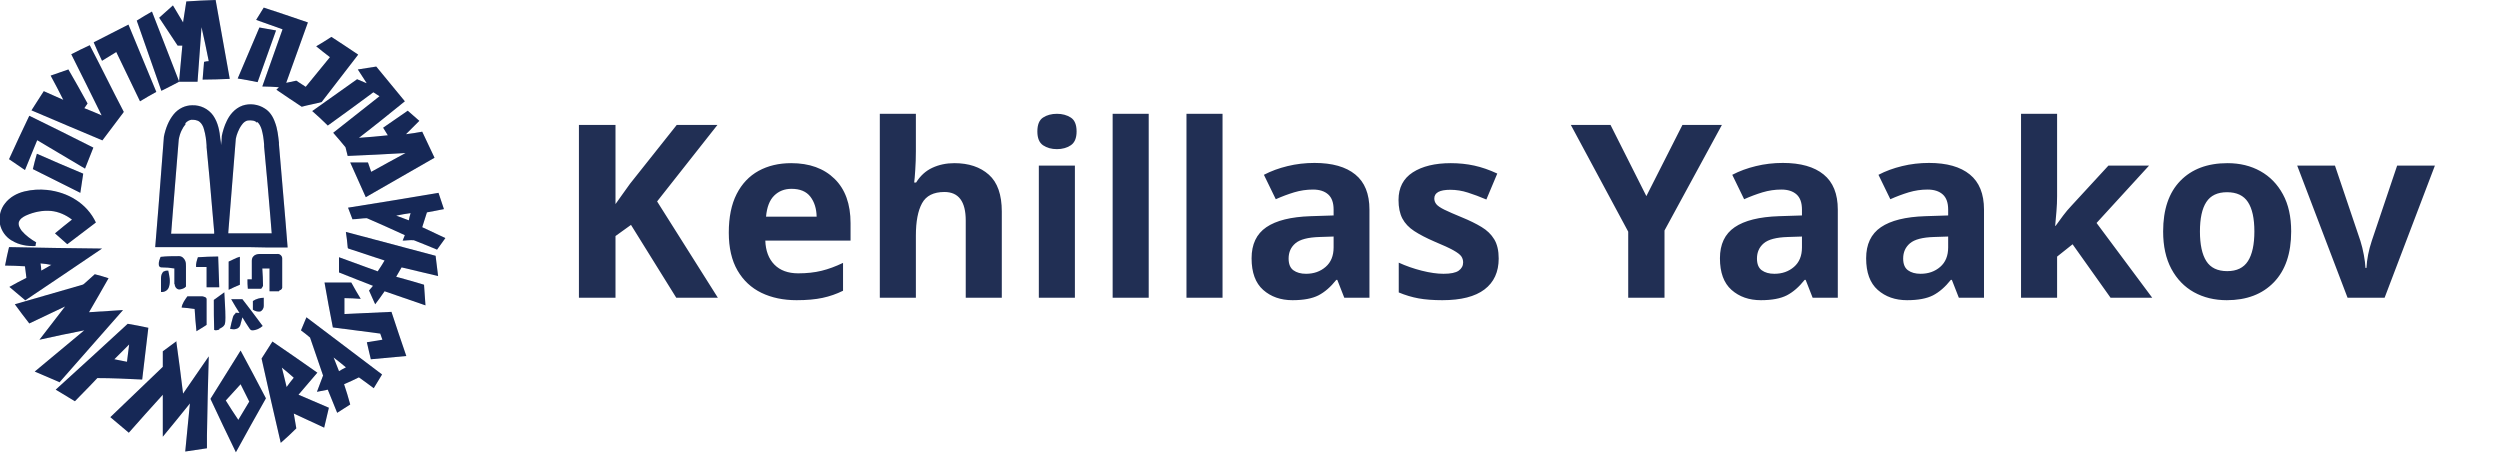
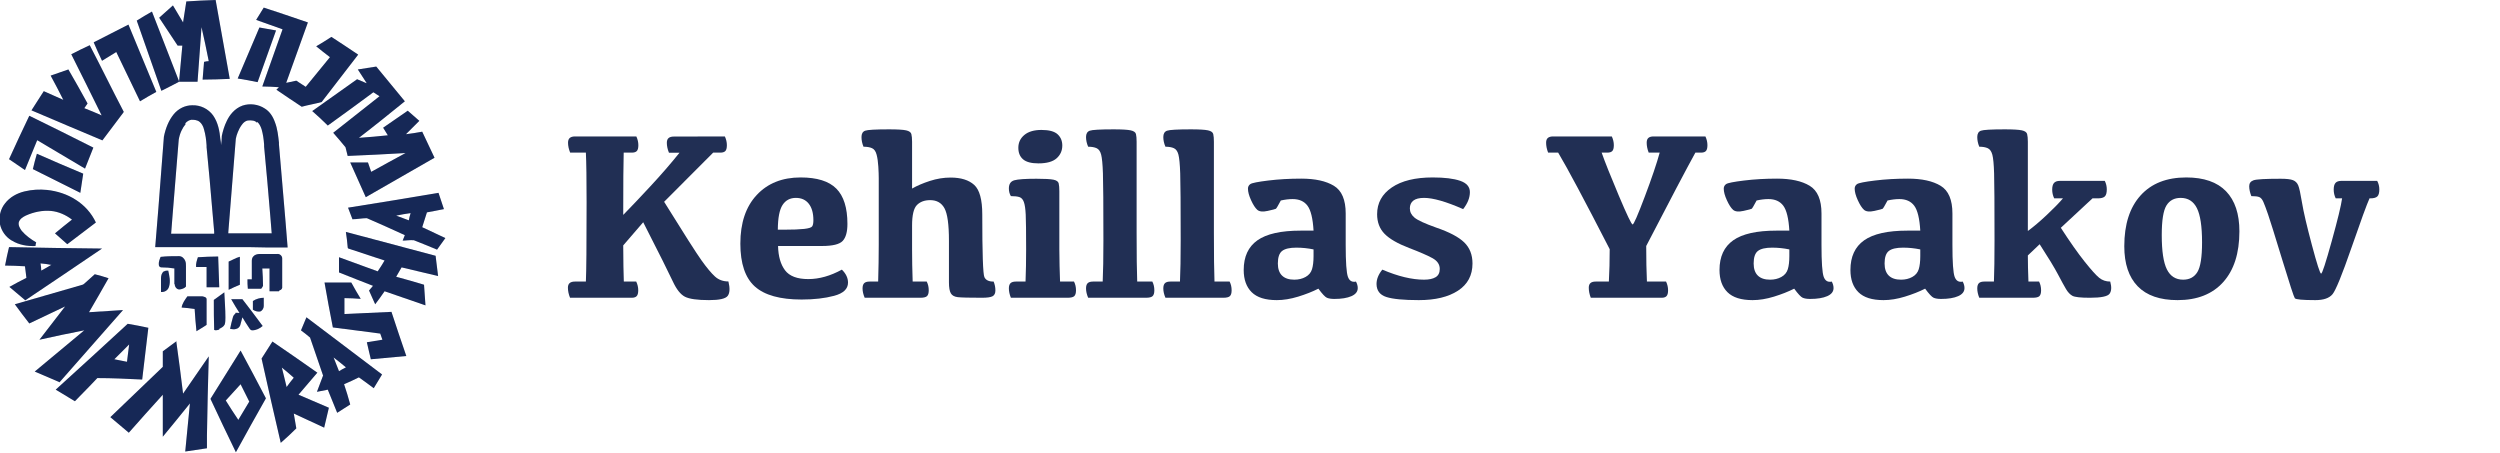
<svg xmlns="http://www.w3.org/2000/svg" id="Layer_1" version="1.1" viewBox="0 0 691 125">
  <defs>
    <style>
      .st0 {
        fill-opacity: .2;
      }

-       .st1, .st2 {
-         isolation: isolate;
-       }
- 
      .st3 {
        fill: #1c326b;
-       }
- 
-       .st2 {
-         fill: #212f54;
-         font-family: Kefa-Bold, Kefa;
-         font-size: 66.9px;
-         font-weight: 700;
      }
    </style>
  </defs>
  <path class="st3" d="M49.4,22.6h5.2c.4-5,.7-10,1.1-15.1.7,3.1,1.4,6.3,2,9.4-.4,0-.9.1-1.3.2-.1,1.6-.3,3.3-.4,4.9,2.5,0,5-.1,7.5-.2-1.3-7.3-2.6-14.5-3.9-21.8-2.7.1-5.4.2-8.1.4-.3,1.9-.6,3.8-.9,5.8-.9-1.6-1.9-3.1-2.8-4.7-1.3,1.1-2.5,2.3-3.8,3.4,1.7,2.6,3.4,5.1,5.1,7.7h1.3c-.3,3.3-.6,6.6-.9,9.9-2.5-6.4-5-12.9-7.5-19.3-1.4.8-2.8,1.6-4.2,2.5,2.3,6.5,4.5,12.9,6.8,19.4,1.6-.8,3.2-1.6,4.7-2.4h0l.1-.1Z" />
  <path class="st0" d="M49.4,22.6h5.2c.4-5,.7-10,1.1-15.1.7,3.1,1.4,6.3,2,9.4-.4,0-.9.1-1.3.2-.1,1.6-.3,3.3-.4,4.9,2.5,0,5-.1,7.5-.2-1.3-7.3-2.6-14.5-3.9-21.8-2.7.1-5.4.2-8.1.4-.3,1.9-.6,3.8-.9,5.8-.9-1.6-1.9-3.1-2.8-4.7-1.3,1.1-2.5,2.3-3.8,3.4,1.7,2.6,3.4,5.1,5.1,7.7h1.3c-.3,3.3-.6,6.6-.9,9.9-2.5-6.4-5-12.9-7.5-19.3-1.4.8-2.8,1.6-4.2,2.5,2.3,6.5,4.5,12.9,6.8,19.4,1.6-.8,3.2-1.6,4.7-2.4h0l.1-.1Z" />
  <path class="st3" d="M72.4,23.9c1.6,0,3.1.1,4.7.2-.2.2-.5.5-.7.7,2.3,1.6,4.6,3.1,7,4.7,1.8-.5,3.7-.8,5.5-1.3,3.4-4.4,6.8-8.8,10.1-13.1-2.4-1.6-4.9-3.3-7.4-4.9-1.4.9-2.8,1.8-4.2,2.6,1.2,1,2.5,2,3.8,3-2.2,2.7-4.5,5.5-6.7,8.2-.9-.6-1.7-1.1-2.6-1.7-.9.2-1.9.4-2.8.6,2-5.6,4-11.1,6-16.7-4.1-1.4-8.2-2.8-12.2-4.1-.7,1.1-1.4,2.3-2.1,3.4,2.4.9,4.9,1.7,7.3,2.6-1.9,5.3-3.7,10.5-5.6,15.8h-.1Z" />
  <path class="st0" d="M72.4,23.9c1.6,0,3.1.1,4.7.2-.2.2-.5.5-.7.7,2.3,1.6,4.6,3.1,7,4.7,1.8-.5,3.7-.8,5.5-1.3,3.4-4.4,6.8-8.8,10.1-13.1-2.4-1.6-4.9-3.3-7.4-4.9-1.4.9-2.8,1.8-4.2,2.6,1.2,1,2.5,2,3.8,3-2.2,2.7-4.5,5.5-6.7,8.2-.9-.6-1.7-1.1-2.6-1.7-.9.2-1.9.4-2.8.6,2-5.6,4-11.1,6-16.7-4.1-1.4-8.2-2.8-12.2-4.1-.7,1.1-1.4,2.3-2.1,3.4,2.4.9,4.9,1.7,7.3,2.6-1.9,5.3-3.7,10.5-5.6,15.8h-.1Z" />
  <path class="st3" d="M32.1,14.3c2.2,4.6,4.4,9.1,6.6,13.7,1.5-.9,3-1.8,4.5-2.6-2.6-6.2-5.1-12.4-7.7-18.6-3.2,1.6-6.4,3.3-9.6,4.9.7,1.7,1.5,3.4,2.3,5.1,1.3-.8,2.6-1.6,3.9-2.4h0v-.1Z" />
  <path class="st0" d="M32.1,14.3c2.2,4.6,4.4,9.1,6.6,13.7,1.5-.9,3-1.8,4.5-2.6-2.6-6.2-5.1-12.4-7.7-18.6-3.2,1.6-6.4,3.3-9.6,4.9.7,1.7,1.5,3.4,2.3,5.1,1.3-.8,2.6-1.6,3.9-2.4h0v-.1Z" />
  <path class="st3" d="M76.2,8.4c-1.5-.3-3-.5-4.5-.8-2,4.7-4,9.4-6,14.1,1.8.3,3.7.6,5.5,1,1.7-4.8,3.4-9.5,5.1-14.3h-.1Z" />
  <path class="st0" d="M76.2,8.4c-1.5-.3-3-.5-4.5-.8-2,4.7-4,9.4-6,14.1,1.8.3,3.7.6,5.5,1,1.7-4.8,3.4-9.5,5.1-14.3h-.1Z" />
  <path class="st3" d="M34.2,30.9c-3.2-6.1-6.2-12.3-9.4-18.4-1.7.8-3.4,1.6-5.1,2.5,2.8,5.6,5.6,11.2,8.4,16.9-1.6-.7-3.2-1.4-4.8-2,.3-.4.6-.9.9-1.3-1.7-3.1-3.5-6.3-5.3-9.4-1.6.6-3.3,1.1-4.9,1.7,1.2,2.2,2.4,4.5,3.5,6.7-1.8-.8-3.6-1.6-5.4-2.4-1.1,1.8-2.3,3.5-3.4,5.3,6.5,2.8,13,5.5,19.6,8.3,1.9-2.6,3.9-5.1,5.8-7.7h0l.1-.2Z" />
  <path class="st0" d="M34.2,30.9c-3.2-6.1-6.2-12.3-9.4-18.4-1.7.8-3.4,1.6-5.1,2.5,2.8,5.6,5.6,11.2,8.4,16.9-1.6-.7-3.2-1.4-4.8-2,.3-.4.6-.9.9-1.3-1.7-3.1-3.5-6.3-5.3-9.4-1.6.6-3.3,1.1-4.9,1.7,1.2,2.2,2.4,4.5,3.5,6.7-1.8-.8-3.6-1.6-5.4-2.4-1.1,1.8-2.3,3.5-3.4,5.3,6.5,2.8,13,5.5,19.6,8.3,1.9-2.6,3.9-5.1,5.8-7.7h0l.1-.2Z" />
  <path class="st3" d="M101.3,23c-.9-.4-1.7-.7-2.6-1.1-4.1,2.9-8.3,5.9-12.4,8.8,1.5,1.3,2.9,2.6,4.3,4,4.2-3,8.4-6.1,12.6-9.2.6.4,1.1.7,1.7,1.1-4.3,3.4-8.5,6.7-12.8,10.1,1.1,1.3,2.3,2.6,3.4,4,.2.8.4,1.6.6,2.4,5.3-.2,10.6-.5,16-.8-3.2,1.7-6.4,3.5-9.5,5.2-.3-.9-.6-1.7-.9-2.6h-4.9c1.4,3.2,2.9,6.4,4.3,9.6,6.3-3.6,12.7-7.3,19-10.9-1.1-2.4-2.3-4.8-3.4-7.2-1.5.3-3,.5-4.5.7,1.2-1.2,2.5-2.5,3.7-3.7-1.1-.9-2.1-1.9-3.2-2.8-2.3,1.6-4.5,3.1-6.8,4.7.4.7.9,1.4,1.3,2.1-2.7.3-5.3.5-8,.7,4.3-3.3,8.5-6.7,12.7-10.1-2.6-3.2-5.3-6.4-7.9-9.6-1.7.3-3.4.5-5.1.8.8,1.2,1.6,2.5,2.4,3.7v.1Z" />
  <path class="st0" d="M101.3,23c-.9-.4-1.7-.7-2.6-1.1-4.1,2.9-8.3,5.9-12.4,8.8,1.5,1.3,2.9,2.6,4.3,4,4.2-3,8.4-6.1,12.6-9.2.6.4,1.1.7,1.7,1.1-4.3,3.4-8.5,6.7-12.8,10.1,1.1,1.3,2.3,2.6,3.4,4,.2.8.4,1.6.6,2.4,5.3-.2,10.6-.5,16-.8-3.2,1.7-6.4,3.5-9.5,5.2-.3-.9-.6-1.7-.9-2.6h-4.9c1.4,3.2,2.9,6.4,4.3,9.6,6.3-3.6,12.7-7.3,19-10.9-1.1-2.4-2.3-4.8-3.4-7.2-1.5.3-3,.5-4.5.7,1.2-1.2,2.5-2.5,3.7-3.7-1.1-.9-2.1-1.9-3.2-2.8-2.3,1.6-4.5,3.1-6.8,4.7.4.7.9,1.4,1.3,2.1-2.7.3-5.3.5-8,.7,4.3-3.3,8.5-6.7,12.7-10.1-2.6-3.2-5.3-6.4-7.9-9.6-1.7.3-3.4.5-5.1.8.8,1.2,1.6,2.5,2.4,3.7v.1Z" />
  <path class="st3" d="M61.3,37.8h0c0,.8-.1,1.6-.2,2.3,0-.6-.1-1.1-.2-1.7-.2-2.1-.6-4.5-2-6.5-1.3-1.8-3.5-2.9-5.8-2.8-1.9,0-3.8.9-5.1,2.5-1.3,1.6-2.2,3.7-2.7,6.2h0c-.5,6.6-1,13.1-1.5,19.5l-.9,11h21.6c3.1,0,6.3,0,9.3.1h5.7l-.6-7.4c-.6-6.9-1.2-14-1.8-21.1v-.5c-.2-1.8-.4-3.8-1.1-5.6-.6-1.7-1.5-3-2.8-3.8-1.8-1.2-4.2-1.5-6.2-.8-2.2.8-3.6,2.7-4.3,4.2-.7,1.4-1.1,2.8-1.4,4.2h0v.2ZM51.2,34.1c.5-.6,1.1-.9,1.7-1,.6,0,1.6,0,2.3.6.5.4,1,1.2,1.2,2.1.4,1.4.6,2.8.7,4.4v.5c.6,5.8,1.1,11.8,1.6,17.6l.5,5.7v.6h-11.9l.4-5.1c.6-7,1.1-13.9,1.7-20.9.3-1.8,1-3.2,1.9-4.3h0l-.1-.2ZM71.1,33.7c.5.4.9,1.1,1.2,2,.4,1.4.6,2.8.7,4.3v.5c.6,6.4,1.2,12.9,1.7,19.1l.4,4.9h-12v-.3l2-24.9c0-1.2.4-2.4,1.1-3.8.5-.9,1.2-2,2.3-2.2,1-.1,2,0,2.5.6h0l.1-.2Z" />
  <path class="st0" d="M61.3,37.8h0c0,.8-.1,1.6-.2,2.3,0-.6-.1-1.1-.2-1.7-.2-2.1-.6-4.5-2-6.5-1.3-1.8-3.5-2.9-5.8-2.8-1.9,0-3.8.9-5.1,2.5-1.3,1.6-2.2,3.7-2.7,6.2h0c-.5,6.6-1,13.1-1.5,19.5l-.9,11h21.6c3.1,0,6.3,0,9.3.1h5.7l-.6-7.4c-.6-6.9-1.2-14-1.8-21.1v-.5c-.2-1.8-.4-3.8-1.1-5.6-.6-1.7-1.5-3-2.8-3.8-1.8-1.2-4.2-1.5-6.2-.8-2.2.8-3.6,2.7-4.3,4.2-.7,1.4-1.1,2.8-1.4,4.2h0v.2ZM51.2,34.1c.5-.6,1.1-.9,1.7-1,.6,0,1.6,0,2.3.6.5.4,1,1.2,1.2,2.1.4,1.4.6,2.8.7,4.4v.5c.6,5.8,1.1,11.8,1.6,17.6l.5,5.7v.6h-11.9l.4-5.1c.6-7,1.1-13.9,1.7-20.9.3-1.8,1-3.2,1.9-4.3h0l-.1-.2ZM71.1,33.7c.5.4.9,1.1,1.2,2,.4,1.4.6,2.8.7,4.3v.5c.6,6.4,1.2,12.9,1.7,19.1l.4,4.9h-12v-.3l2-24.9c0-1.2.4-2.4,1.1-3.8.5-.9,1.2-2,2.3-2.2,1-.1,2,0,2.5.6h0l.1-.2Z" />
  <path class="st3" d="M10.2,38.7c4.4,2.6,8.9,5.3,13.3,7.9.8-1.9,1.5-3.9,2.3-5.8-5.9-3-11.8-5.9-17.7-8.8-1.9,4-3.8,8-5.6,12,1.5,1,2.9,2,4.4,3,1.1-2.8,2.3-5.5,3.4-8.3h-.1Z" />
  <path class="st0" d="M10.2,38.7c4.4,2.6,8.9,5.3,13.3,7.9.8-1.9,1.5-3.9,2.3-5.8-5.9-3-11.8-5.9-17.7-8.8-1.9,4-3.8,8-5.6,12,1.5,1,2.9,2,4.4,3,1.1-2.8,2.3-5.5,3.4-8.3h-.1Z" />
  <path class="st3" d="M9,46.7c4.4,2.2,8.8,4.4,13.2,6.6.3-1.8.5-3.5.8-5.3-4.3-1.8-8.5-3.6-12.8-5.5-.4,1.4-.8,2.8-1.1,4.2h-.1Z" />
  <path class="st0" d="M9,46.7c4.4,2.2,8.8,4.4,13.2,6.6.3-1.8.5-3.5.8-5.3-4.3-1.8-8.5-3.6-12.8-5.5-.4,1.4-.8,2.8-1.1,4.2h-.1Z" />
  <path class="st3" d="M3.3,66.5c1.9,1.2,4.3,1.6,6.5,1.5,0-.3.1-.6.2-1-1.5-.9-2.9-1.9-4-3.2-.5-.7-1-1.5-.8-2.4.3-.9,1.1-1.4,1.9-1.8,2.2-1,4.6-1.5,7-1.3,2.1.2,4.1,1.1,5.8,2.4-1.6,1.2-3.1,2.5-4.7,3.8,1.1,1,2.3,2,3.4,3,2.6-2,5.3-4,7.9-6-1.2-2.6-3.2-4.8-5.6-6.3-2.3-1.5-5.1-2.4-7.9-2.7-2.1-.2-4.1-.1-6.2.4-2.1.5-4.1,1.6-5.4,3.3C.1,57.8-.4,60,0,62c.4,1.8,1.5,3.4,3.1,4.4h0l.2.1Z" />
  <path class="st0" d="M3.3,66.5c1.9,1.2,4.3,1.6,6.5,1.5,0-.3.1-.6.2-1-1.5-.9-2.9-1.9-4-3.2-.5-.7-1-1.5-.8-2.4.3-.9,1.1-1.4,1.9-1.8,2.2-1,4.6-1.5,7-1.3,2.1.2,4.1,1.1,5.8,2.4-1.6,1.2-3.1,2.5-4.7,3.8,1.1,1,2.3,2,3.4,3,2.6-2,5.3-4,7.9-6-1.2-2.6-3.2-4.8-5.6-6.3-2.3-1.5-5.1-2.4-7.9-2.7-2.1-.2-4.1-.1-6.2.4-2.1.5-4.1,1.6-5.4,3.3C.1,57.8-.4,60,0,62c.4,1.8,1.5,3.4,3.1,4.4h0l.2.1Z" />
  <path class="st3" d="M97.4,60.6c1.3,0,2.7-.3,4-.3,3.5,1.5,7,3.1,10.5,4.7-.2.5-.4,1-.6,1.5,1,0,2-.2,3.1-.1,2.1.8,4.2,1.7,6.4,2.6.8-1.1,1.5-2.1,2.3-3.2-2.1-1-4.3-2-6.4-3,.4-1.4.9-2.7,1.3-4.1,1.6-.3,3.1-.6,4.7-.9l-1.5-4.5c-8.3,1.4-16.7,2.8-25,4.1.4,1.1.9,2.3,1.3,3.4h0l-.1-.2ZM113.5,58.9c-.2.7-.4,1.3-.5,2-1.2-.4-2.3-.9-3.5-1.3,1.3-.3,2.7-.5,4-.7Z" />
  <path class="st0" d="M97.4,60.6c1.3,0,2.7-.3,4-.3,3.5,1.5,7,3.1,10.5,4.7-.2.5-.4,1-.6,1.5,1,0,2-.2,3.1-.1,2.1.8,4.2,1.7,6.4,2.6.8-1.1,1.5-2.1,2.3-3.2-2.1-1-4.3-2-6.4-3,.4-1.4.9-2.7,1.3-4.1,1.6-.3,3.1-.6,4.7-.9l-1.5-4.5c-8.3,1.4-16.7,2.8-25,4.1.4,1.1.9,2.3,1.3,3.4h0l-.1-.2ZM113.5,58.9c-.2.7-.4,1.3-.5,2-1.2-.4-2.3-.9-3.5-1.3,1.3-.3,2.7-.5,4-.7Z" />
  <path class="st3" d="M121.1,76.4c-.2-1.9-.5-3.8-.7-5.7-8.3-2.2-16.5-4.4-24.8-6.6.2,1.4.4,2.8.5,4.2,0,.1,0,.3.2.4,3.3,1.1,6.7,2.2,10,3.3-.6,1-1.2,2-1.9,3-3.6-1.3-7.1-2.6-10.7-3.9v4.2c3.1,1.2,6.2,2.5,9.4,3.7-.4.4-.7.9-1.1,1.3.6,1.3,1.1,2.5,1.7,3.8.9-1.2,1.8-2.4,2.6-3.6,3.8,1.3,7.5,2.6,11.3,3.9-.1-1.9-.3-3.8-.4-5.7-2.6-.8-5.1-1.5-7.7-2.2.5-.9,1-1.7,1.5-2.6,3.4.8,6.8,1.6,10.1,2.4h0v.1Z" />
  <path class="st0" d="M121.1,76.4c-.2-1.9-.5-3.8-.7-5.7-8.3-2.2-16.5-4.4-24.8-6.6.2,1.4.4,2.8.5,4.2,0,.1,0,.3.2.4,3.3,1.1,6.7,2.2,10,3.3-.6,1-1.2,2-1.9,3-3.6-1.3-7.1-2.6-10.7-3.9v4.2c3.1,1.2,6.2,2.5,9.4,3.7-.4.4-.7.9-1.1,1.3.6,1.3,1.1,2.5,1.7,3.8.9-1.2,1.8-2.4,2.6-3.6,3.8,1.3,7.5,2.6,11.3,3.9-.1-1.9-.3-3.8-.4-5.7-2.6-.8-5.1-1.5-7.7-2.2.5-.9,1-1.7,1.5-2.6,3.4.8,6.8,1.6,10.1,2.4h0v.1Z" />
  <path class="st3" d="M7,83c7.1-4.8,14.2-9.5,21.2-14.3-8.6-.1-17.2-.2-25.7-.4-.4,1.7-.8,3.4-1.1,5.1,1.8,0,3.6.1,5.5.2.1,1,.3,2.1.4,3.2-1.6.8-3.1,1.6-4.7,2.5,1.5,1.3,3,2.5,4.5,3.8h0l-.1-.1ZM14.2,73.2c-.9.5-1.8,1.1-2.8,1.6,0-.7-.1-1.3-.2-2,1,.1,2,.2,2.9.4h.1Z" />
  <path class="st0" d="M7,83c7.1-4.8,14.2-9.5,21.2-14.3-8.6-.1-17.2-.2-25.7-.4-.4,1.7-.8,3.4-1.1,5.1,1.8,0,3.6.1,5.5.2.1,1,.3,2.1.4,3.2-1.6.8-3.1,1.6-4.7,2.5,1.5,1.3,3,2.5,4.5,3.8h0l-.1-.1ZM14.2,73.2c-.9.5-1.8,1.1-2.8,1.6,0-.7-.1-1.3-.2-2,1,.1,2,.2,2.9.4h.1Z" />
  <path class="st3" d="M77.3,80.2c.5,0,.8-.6.7-1v-7.8c0-.7-.7-1.3-1.4-1.2h-4.8c-.7,0-1.4.2-1.8.7-.3.3-.4.8-.4,1.2v5.1h-1.2c0,.8,0,1.7.1,2.6h3.7c.2-.3.4-.5.5-.8,0-1.6-.1-3.2-.2-4.8h2v6.3h2.6l.2-.3Z" />
  <path class="st0" d="M77.3,80.2c.5,0,.8-.6.7-1v-7.8c0-.7-.7-1.3-1.4-1.2h-4.8c-.7,0-1.4.2-1.8.7-.3.3-.4.8-.4,1.2v5.1h-1.2c0,.8,0,1.7.1,2.6h3.7c.2-.3.4-.5.5-.8,0-1.6-.1-3.2-.2-4.8h2v6.3h2.6l.2-.3Z" />
  <path class="st3" d="M48.3,78.6c0,.7.6,1.5,1.4,1.4.6-.1,1.3-.3,1.7-.8v-5.6c0-.5,0-1-.2-1.5-.3-.7-.9-1.3-1.7-1.3-1.7,0-3.4,0-5.1.2-.3.7-.6,1.5-.5,2.2,0,.4.3.7.7.7,1.2,0,2.4.1,3.6.3v4.3h0l.1.1Z" />
  <path class="st0" d="M48.3,78.6c0,.7.6,1.5,1.4,1.4.6-.1,1.3-.3,1.7-.8v-5.6c0-.5,0-1-.2-1.5-.3-.7-.9-1.3-1.7-1.3-1.7,0-3.4,0-5.1.2-.3.7-.6,1.5-.5,2.2,0,.4.3.7.7.7,1.2,0,2.4.1,3.6.3v4.3h0l.1.1Z" />
  <path class="st3" d="M60.3,70.9c-1.9,0-3.7.1-5.6.2-.3.9-.6,1.8-.5,2.7h2.9v5.6h3.5c-.1-2.9-.2-5.7-.3-8.6h0v.1Z" />
  <path class="st0" d="M60.3,70.9c-1.9,0-3.7.1-5.6.2-.3.9-.6,1.8-.5,2.7h2.9v5.6h3.5c-.1-2.9-.2-5.7-.3-8.6h0v.1Z" />
  <path class="st3" d="M66.2,71c-1.1.3-2,.9-3,1.3v7.8c1-.5,2.1-1,3.1-1.4v-7.7h-.1Z" />
  <path class="st0" d="M66.2,71c-1.1.3-2,.9-3,1.3v7.8c1-.5,2.1-1,3.1-1.4v-7.7h-.1Z" />
  <path class="st3" d="M45.3,75c-.6.4-.8,1.2-.8,1.9v3.8c.9.1,1.9-.4,2.2-1.4.5-1.5.1-3.1-.2-4.5-.4,0-.8,0-1.1.2h-.1Z" />
  <path class="st0" d="M45.3,75c-.6.4-.8,1.2-.8,1.9v3.8c.9.1,1.9-.4,2.2-1.4.5-1.5.1-3.1-.2-4.5-.4,0-.8,0-1.1.2h-.1Z" />
  <path class="st3" d="M16.5,105.6c5.8-6.6,11.7-13.3,17.5-19.9-3.1.2-6.2.4-9.4.6,1.8-3.1,3.6-6.2,5.4-9.4-1.3-.4-2.5-.8-3.8-1.1-1,.9-1.9,1.7-2.9,2.6-.2.1-.3.3-.5.3-6.2,1.8-12.5,3.6-18.7,5.4,1.3,1.8,2.6,3.5,4,5.3,3.3-1.6,6.6-3.1,9.9-4.7-2.4,3.1-4.7,6.1-7.1,9.2,4.1-.9,8.2-1.8,12.4-2.6-4.6,3.8-9.1,7.6-13.7,11.4,2.3,1,4.7,2,7,3h0l-.1-.1Z" />
  <path class="st0" d="M16.5,105.6c5.8-6.6,11.7-13.3,17.5-19.9-3.1.2-6.2.4-9.4.6,1.8-3.1,3.6-6.2,5.4-9.4-1.3-.4-2.5-.8-3.8-1.1-1,.9-1.9,1.7-2.9,2.6-.2.1-.3.3-.5.3-6.2,1.8-12.5,3.6-18.7,5.4,1.3,1.8,2.6,3.5,4,5.3,3.3-1.6,6.6-3.1,9.9-4.7-2.4,3.1-4.7,6.1-7.1,9.2,4.1-.9,8.2-1.8,12.4-2.6-4.6,3.8-9.1,7.6-13.7,11.4,2.3,1,4.7,2,7,3h0l-.1-.1Z" />
  <path class="st3" d="M95.2,86.7v-4.3c1.5,0,3,.1,4.5.2-.9-1.5-1.8-3-2.6-4.5h-7.4c.7,4.1,1.5,8.3,2.3,12.4,4.4.6,8.8,1.1,13.1,1.7.2.6.4,1.1.6,1.7-1.4.2-2.9.5-4.3.7.4,1.6.7,3.2,1.1,4.7,3.3-.3,6.5-.6,9.8-.9-1.4-4.1-2.8-8.2-4.1-12.2-4.3.2-8.7.4-13,.6h0v-.1Z" />
  <path class="st0" d="M95.2,86.7v-4.3c1.5,0,3,.1,4.5.2-.9-1.5-1.8-3-2.6-4.5h-7.4c.7,4.1,1.5,8.3,2.3,12.4,4.4.6,8.8,1.1,13.1,1.7.2.6.4,1.1.6,1.7-1.4.2-2.9.5-4.3.7.4,1.6.7,3.2,1.1,4.7,3.3-.3,6.5-.6,9.8-.9-1.4-4.1-2.8-8.2-4.1-12.2-4.3.2-8.7.4-13,.6h0v-.1Z" />
  <path class="st3" d="M60.6,90.9c.6-.3,1.2-.6,1.5-1.2.2-.6.2-1.3.2-2,0-2.3-.2-4.6-.3-6.9-1,.7-1.9,1.4-2.9,2.1,0,2.8,0,5.5.1,8.3.5.2,1,0,1.4-.1h0v-.2Z" />
  <path class="st0" d="M60.6,90.9c.6-.3,1.2-.6,1.5-1.2.2-.6.2-1.3.2-2,0-2.3-.2-4.6-.3-6.9-1,.7-1.9,1.4-2.9,2.1,0,2.8,0,5.5.1,8.3.5.2,1,0,1.4-.1h0v-.2Z" />
  <path class="st3" d="M54.2,91.6c1-.6,2-1.2,2.9-1.8v-7.1c0-.6-.8-.7-1.2-.8h-4.1c-.7,1-1.4,1.9-1.6,3.1,1.2.1,2.4.2,3.6.4.1,2,.3,4.1.5,6.1h0l-.1.1Z" />
  <path class="st0" d="M54.2,91.6c1-.6,2-1.2,2.9-1.8v-7.1c0-.6-.8-.7-1.2-.8h-4.1c-.7,1-1.4,1.9-1.6,3.1,1.2.1,2.4.2,3.6.4.1,2,.3,4.1.5,6.1h0l-.1.1Z" />
  <path class="st3" d="M73,82.3c-1.1,0-2.2.3-3.1.9v2.4c.6.4,1.3.6,2,.5.6-.2,1-.9,1-1.5v-2.3h.1Z" />
  <path class="st0" d="M73,82.3c-1.1,0-2.2.3-3.1.9v2.4c.6.4,1.3.6,2,.5.6-.2,1-.9,1-1.5v-2.3h.1Z" />
  <path class="st3" d="M65.1,86.7c-.4.2-.6.6-.7.9-.3,1.1-.6,2.2-.8,3.3.6.1,1.2.2,1.7,0,.5-.1.9-.5,1.1-1,.2-.7.4-1.5.6-2.2.6,1,1.2,2,1.9,3,.2.3.4.6.8.6,1.1,0,2.1-.5,2.9-1.2-1.8-2.5-3.7-4.9-5.6-7.4h-3.1c.7,1.3,1.5,2.5,2.3,3.8-.4,0-.9-.1-1.2,0h0l.1.2Z" />
  <path class="st0" d="M65.1,86.7c-.4.2-.6.6-.7.9-.3,1.1-.6,2.2-.8,3.3.6.1,1.2.2,1.7,0,.5-.1.9-.5,1.1-1,.2-.7.4-1.5.6-2.2.6,1,1.2,2,1.9,3,.2.3.4.6.8.6,1.1,0,2.1-.5,2.9-1.2-1.8-2.5-3.7-4.9-5.6-7.4h-3.1c.7,1.3,1.5,2.5,2.3,3.8-.4,0-.9-.1-1.2,0h0l.1.2Z" />
  <path class="st3" d="M83.3,91.4c.8.6,1.6,1.2,2.4,1.9,1.2,3.5,2.4,7,3.6,10.5-.6,1.5-1.1,3-1.7,4.5,1-.2,2-.4,3-.6.9,2.1,1.7,4.3,2.6,6.4,1.2-.8,2.4-1.5,3.6-2.3-.5-1.9-1.1-3.8-1.7-5.6,1.4-.6,2.7-1.2,4.1-1.9,1.4,1,2.8,2,4.1,3,.8-1.3,1.5-2.5,2.3-3.8-7-5.3-13.9-10.5-20.9-15.8-.5,1.2-1,2.4-1.5,3.6h0l.1.1ZM95.7,101.5c-.7.3-1.3.7-2,1.1-.5-1.3-1-2.6-1.5-3.8,1.2.9,2.3,1.8,3.5,2.8v-.1Z" />
  <path class="st0" d="M83.3,91.4c.8.6,1.6,1.2,2.4,1.9,1.2,3.5,2.4,7,3.6,10.5-.6,1.5-1.1,3-1.7,4.5,1-.2,2-.4,3-.6.9,2.1,1.7,4.3,2.6,6.4,1.2-.8,2.4-1.5,3.6-2.3-.5-1.9-1.1-3.8-1.7-5.6,1.4-.6,2.7-1.2,4.1-1.9,1.4,1,2.8,2,4.1,3,.8-1.3,1.5-2.5,2.3-3.8-7-5.3-13.9-10.5-20.9-15.8-.5,1.2-1,2.4-1.5,3.6h0l.1.1ZM95.7,101.5c-.7.3-1.3.7-2,1.1-.5-1.3-1-2.6-1.5-3.8,1.2.9,2.3,1.8,3.5,2.8v-.1Z" />
  <path class="st3" d="M41,90.6c-1.9-.4-3.8-.8-5.7-1.1-6.6,6.1-13.3,12.2-19.9,18.2,1.8,1.1,3.5,2.1,5.3,3.2,1.4-1.4,2.7-2.8,4.1-4.2.7-.7,1.4-1.5,2.1-2.2,4.1,0,8.2.2,12.4.4.6-4.8,1.1-9.5,1.7-14.3ZM35.1,100c-1.2-.2-2.3-.5-3.5-.7,1.4-1.4,2.7-2.7,4.1-4.1-.2,1.6-.4,3.2-.6,4.8h0Z" />
  <path class="st0" d="M41,90.6c-1.9-.4-3.8-.8-5.7-1.1-6.6,6.1-13.3,12.2-19.9,18.2,1.8,1.1,3.5,2.1,5.3,3.2,1.4-1.4,2.7-2.8,4.1-4.2.7-.7,1.4-1.5,2.1-2.2,4.1,0,8.2.2,12.4.4.6-4.8,1.1-9.5,1.7-14.3ZM35.1,100c-1.2-.2-2.3-.5-3.5-.7,1.4-1.4,2.7-2.7,4.1-4.1-.2,1.6-.4,3.2-.6,4.8h0Z" />
  <path class="st3" d="M48.8,94.3c-1.3.9-2.5,1.9-3.8,2.8v4.3c-4.8,4.6-9.7,9.3-14.5,13.9,1.7,1.4,3.4,2.9,5.1,4.3,3.1-3.5,6.2-7,9.4-10.5v11.6c2.5-3,5-6.1,7.5-9.2-.4,4.4-.9,8.8-1.3,13.3,2-.3,4-.6,6-.9v-3.5c.1-7.3.3-14.6.5-21.9-2.4,3.4-4.7,6.9-7.1,10.3-.6-4.9-1.2-9.7-1.9-14.6h0l.1.1Z" />
  <path class="st0" d="M48.8,94.3c-1.3.9-2.5,1.9-3.8,2.8v4.3c-4.8,4.6-9.7,9.3-14.5,13.9,1.7,1.4,3.4,2.9,5.1,4.3,3.1-3.5,6.2-7,9.4-10.5v11.6c2.5-3,5-6.1,7.5-9.2-.4,4.4-.9,8.8-1.3,13.3,2-.3,4-.6,6-.9v-3.5c.1-7.3.3-14.6.5-21.9-2.4,3.4-4.7,6.9-7.1,10.3-.6-4.9-1.2-9.7-1.9-14.6h0l.1.1Z" />
  <path class="st3" d="M87.7,103c-4.1-2.9-8.3-5.8-12.4-8.6-1,1.6-2,3.1-3,4.7,1.7,7.8,3.5,15.5,5.3,23.3,1.5-1.3,2.9-2.6,4.3-4-.2-1.4-.5-2.7-.7-4.1,2.8,1.3,5.6,2.6,8.4,3.9.4-1.8.9-3.7,1.3-5.5-2.8-1.2-5.6-2.4-8.4-3.6,1.8-2.1,3.5-4.1,5.3-6.2h0l-.1.1ZM79.2,106.9c-.4-1.8-.9-3.6-1.3-5.3,1.1.9,2.2,1.8,3.3,2.8-.7.9-1.4,1.7-2,2.6h0v-.1Z" />
  <path class="st0" d="M87.7,103c-4.1-2.9-8.3-5.8-12.4-8.6-1,1.6-2,3.1-3,4.7,1.7,7.8,3.5,15.5,5.3,23.3,1.5-1.3,2.9-2.6,4.3-4-.2-1.4-.5-2.7-.7-4.1,2.8,1.3,5.6,2.6,8.4,3.9.4-1.8.9-3.7,1.3-5.5-2.8-1.2-5.6-2.4-8.4-3.6,1.8-2.1,3.5-4.1,5.3-6.2h0l-.1.1ZM79.2,106.9c-.4-1.8-.9-3.6-1.3-5.3,1.1.9,2.2,1.8,3.3,2.8-.7.9-1.4,1.7-2,2.6h0v-.1Z" />
  <path class="st3" d="M58.2,110.3c2.3,4.9,4.6,9.8,7,14.7,2.7-5,5.5-9.9,8.3-14.9-2.3-4.4-4.6-8.8-7-13.2-2.8,4.4-5.5,8.9-8.3,13.3v.1ZM65.9,116.1c-1.2-1.8-2.4-3.6-3.5-5.4,1.4-1.5,2.7-3,4.1-4.5.8,1.6,1.6,3.2,2.4,4.8-1,1.7-2,3.3-3,5v.1Z" />
  <path class="st0" d="M58.2,110.3c2.3,4.9,4.6,9.8,7,14.7,2.7-5,5.5-9.9,8.3-14.9-2.3-4.4-4.6-8.8-7-13.2-2.8,4.4-5.5,8.9-8.3,13.3v.1ZM65.9,116.1c-1.2-1.8-2.4-3.6-3.5-5.4,1.4-1.5,2.7-3,4.1-4.5.8,1.6,1.6,3.2,2.4,4.8-1,1.7-2,3.3-3,5v.1Z" />
-   <g class="st1">
-     <text class="st2" transform="translate(154 82.3)">
-       <tspan x="0" y="0">Kehillas Yaakov</tspan>
-     </text>
+   <g fill="#212f54">
+     <path d="M1419 1365Q1436 1328 1436 1291Q1436 1255 1423.0 1241.5Q1410 1228 1381 1228H1320L905 812Q1157 406 1223.0 314.0Q1289 222 1335.0 180.0Q1381 138 1449 138Q1470 53 1443.5 16.5Q1417 -20 1285 -20Q1136 -20 1080.5 9.0Q1025 38 978.5 138.5Q932 239 728 639L559 443Q560 240 564 137H669Q686 101 686 63Q686 28 673.0 14.0Q660 0 631 0H109Q91 44 91 85Q91 112 106.0 124.5Q121 137 150 137H243Q249 265 249 807Q249 1100 243 1228H110Q92 1272 92 1312Q92 1340 107.0 1352.5Q122 1365 151 1365H670Q687 1328 687 1291Q687 1255 674.0 1241.5Q661 1228 632 1228H563Q559 1100 559 701Q655 799 790.5 945.0Q926 1091 1035 1227H946Q928 1271 928 1311Q928 1339 943.0 1351.5Q958 1364 987 1364Z" transform="translate(154.00,82.30) scale(0.032666,-0.032666)" />
+     <path d="M386 576H439Q550 576 608.5 582.5Q667 589 677.0 604.5Q687 620 687 656Q687 746 648.0 795.5Q609 845 539 845Q465 845 426.0 785.0Q387 725 386 576ZM975 625Q975 524 935.0 481.0Q895 438 760 438H388Q391 307 447.0 232.5Q503 158 644 158Q782 158 928 238Q980 187 980 128Q980 48 862.5 16.5Q745 -15 587 -15Q315 -15 192.0 95.0Q69 205 69 458Q69 721 207.5 869.5Q346 1018 579 1018Q787 1018 881.0 923.5Q975 829 975 625Z" transform="translate(202.38,82.30) scale(0.032666,-0.032666)" />
+     <path d="M182 1011Q182 1050 178.5 1109.0Q175 1168 164.0 1210.5Q153 1253 125.5 1265.5Q98 1278 53 1278Q36 1319 36 1360Q36 1402 67.0 1413.5Q98 1425 269 1425Q375 1425 413.5 1416.5Q452 1408 458.0 1385.0Q464 1362 464 1320V924Q527 960 614.5 988.5Q702 1017 790 1017Q921 1017 989.5 955.0Q1058 893 1058 705Q1058 213 1076.0 174.5Q1094 136 1154 137Q1169 101 1169 62Q1169 26 1145.5 13.0Q1122 0 1056 0Q894 0 851.0 5.0Q808 10 792.0 37.5Q776 65 776 130V483Q776 687 738.5 756.5Q701 826 617 826Q546 826 505.0 784.5Q464 743 464 611V410Q464 284 469 137H588Q605 104 605 63Q605 28 590.5 14.0Q576 0 534 0H63Q45 42 45 79Q45 110 59.0 123.5Q73 137 104 137H177Q182 302 182 447Z" transform="translate(236.94,82.30) scale(0.032666,-0.032666)" />
+     <path d="M130 1269Q130 1335 181.0 1377.5Q232 1420 326 1420Q422 1420 462.0 1383.5Q502 1347 502 1288Q502 1223 454.0 1180.0Q406 1137 300 1137Q210 1137 170.0 1171.5Q130 1206 130 1269ZM601 137Q618 104 618 63Q618 28 603.5 14.0Q589 0 547 0H67Q50 42 50 79Q50 110 64.0 123.5Q78 137 109 137H191Q196 265 196 410Q196 631 192.5 703.5Q189 776 177.0 809.5Q165 843 140.0 851.5Q115 860 67 860Q50 888 50 925Q50 981 96.0 994.0Q142 1007 283 1007Q389 1007 427.5 999.0Q466 991 471.5 967.5Q477 944 477 902V410Q478 265 483 137Z" transform="translate(277.22,82.30) scale(0.032666,-0.032666)" />
+     <path d="M63 1278Q45 1319 45 1360Q45 1402 76.5 1413.5Q108 1425 278 1425Q384 1425 423.0 1416.5Q462 1408 467.5 1385.0Q473 1362 473 1320V551Q473 265 478 137H606Q623 104 623 63Q623 28 608.5 14.0Q594 0 552 0H63Q45 42 45 79Q45 110 59.0 123.5Q73 137 104 137H186Q192 265 192 482Q192 936 188.0 1052.0Q184 1168 173.0 1210.5Q162 1253 134.5 1265.5Q107 1278 63 1278Z" transform="translate(298.71,82.30) scale(0.032666,-0.032666)" />
+     <path d="M63 1278Q45 1319 45 1360Q45 1402 76.5 1413.5Q108 1425 278 1425Q384 1425 423.0 1416.5Q462 1408 467.5 1385.0Q473 1362 473 1320V551Q473 265 478 137H606Q623 104 623 63Q623 28 608.5 14.0Q594 0 552 0H63Q45 42 45 79Q45 110 59.0 123.5Q73 137 104 137H186Q192 265 192 482Q192 936 188.0 1052.0Q184 1168 173.0 1210.5Q162 1253 134.5 1265.5Q107 1278 63 1278Z" transform="translate(320.07,82.30) scale(0.032666,-0.032666)" />
+     <path d="M351 -20Q206 -20 138.5 47.0Q71 114 71 235Q71 404 187.0 486.0Q303 568 553 568H662Q653 722 611.0 778.5Q569 835 485 835Q439 835 385 823Q350 757 343.5 753.0Q337 749 274.5 735.0Q212 721 186.0 744.0Q160 767 133.5 825.0Q107 883 107 923Q107 948 127.5 962.0Q148 976 279.0 992.0Q410 1008 558 1008Q734 1008 834.0 947.5Q934 887 934 713V448Q934 227 953.0 176.5Q972 126 1021 137Q1036 109 1036 82Q1036 37 982.5 13.5Q929 -10 838 -10Q798 -10 775.0 0.0Q752 10 703 77Q628 39 532.0 9.5Q436 -20 351 -20ZM662 409Q590 424 516 424Q432 424 396.0 396.0Q360 368 360 290Q360 222 395.5 187.5Q431 153 499 153Q553 153 594.5 176.0Q636 199 649.0 241.5Q662 284 662 352Z" transform="translate(341.44,82.30) scale(0.032666,-0.032666)" />
+     <path d="M877 894Q877 823 820 750Q604 845 489 845Q428 845 398.5 822.0Q369 799 369 756Q369 711 408.5 678.0Q448 645 591 594Q758 537 828.5 469.0Q899 401 899 290Q899 140 776.5 60.0Q654 -20 445 -20Q252 -20 170.0 6.5Q88 33 87 116Q87 178 136 238Q335 153 489 153Q552 153 587.0 174.0Q622 195 622 244Q622 301 560.5 335.0Q499 369 363 421Q217 477 154.5 541.5Q92 606 92 707Q92 849 216.5 933.5Q341 1018 562 1018Q713 1018 795.0 989.5Q877 961 877 894Z" transform="translate(377.63,82.30) scale(0.032666,-0.032666)" />
+     <path d="M1295 1228Q1182 1023 879 438Q879 265 885 137H1047Q1064 101 1064 63Q1064 28 1051.0 14.0Q1038 0 1010 0H410Q393 44 393 85Q393 112 407.5 124.5Q422 137 451 137H563Q570 265 570 411Q250 1034 134 1228H49Q32 1272 32 1312Q32 1340 47.0 1352.5Q62 1365 91 1365H588Q605 1328 605 1291Q605 1255 592.0 1241.5Q579 1228 550 1228H502Q543 1111 646.5 865.5Q750 620 764.0 620.0Q778 620 867.0 856.0Q956 1092 993 1228H900Q883 1272 883 1312Q883 1340 897.5 1352.5Q912 1365 941 1365H1380Q1397 1328 1397 1291Q1397 1255 1384.0 1241.5Q1371 1228 1343 1228Z" transform="translate(426.30,82.30) scale(0.032666,-0.032666)" />
+     <path d="M351 -20Q206 -20 138.5 47.0Q71 114 71 235Q71 404 187.0 486.0Q303 568 553 568H662Q653 722 611.0 778.5Q569 835 485 835Q439 835 385 823Q350 757 343.5 753.0Q337 749 274.5 735.0Q212 721 186.0 744.0Q160 767 133.5 825.0Q107 883 107 923Q107 948 127.5 962.0Q148 976 279.0 992.0Q410 1008 558 1008Q734 1008 834.0 947.5Q934 887 934 713V448Q934 227 953.0 176.5Q972 126 1021 137Q1036 109 1036 82Q1036 37 982.5 13.5Q929 -10 838 -10Q798 -10 775.0 0.0Q752 10 703 77Q628 39 532.0 9.5Q436 -20 351 -20ZM662 409Q590 424 516 424Q432 424 396.0 396.0Q360 368 360 290Q360 222 395.5 187.5Q431 153 499 153Q553 153 594.5 176.0Q636 199 649.0 241.5Q662 284 662 352Z" transform="translate(472.95,82.30) scale(0.032666,-0.032666)" />
+     <path d="M351 -20Q206 -20 138.5 47.0Q71 114 71 235Q71 404 187.0 486.0Q303 568 553 568H662Q653 722 611.0 778.5Q569 835 485 835Q439 835 385 823Q350 757 343.5 753.0Q337 749 274.5 735.0Q212 721 186.0 744.0Q160 767 133.5 825.0Q107 883 107 923Q107 948 127.5 962.0Q148 976 279.0 992.0Q410 1008 558 1008Q734 1008 834.0 947.5Q934 887 934 713V448Q934 227 953.0 176.5Q972 126 1021 137Q1036 109 1036 82Q1036 37 982.5 13.5Q929 -10 838 -10Q798 -10 775.0 0.0Q752 10 703 77Q628 39 532.0 9.5Q436 -20 351 -20ZM662 409Q590 424 516 424Q432 424 396.0 396.0Q360 368 360 290Q360 222 395.5 187.5Q431 153 499 153Q553 153 594.5 176.0Q636 199 649.0 241.5Q662 284 662 352Z" transform="translate(509.14,82.30) scale(0.032666,-0.032666)" />
+     <path d="M559 137Q576 104 576 63Q576 28 562.0 14.0Q548 0 505 0H53Q36 42 36 79Q36 110 50.0 123.5Q64 137 95 137H177Q182 265 182 482Q182 936 178.5 1052.0Q175 1168 163.5 1210.5Q152 1253 124.5 1265.5Q97 1278 53 1278Q36 1319 36 1360Q36 1402 67.0 1413.5Q98 1425 269 1425Q375 1425 413.5 1416.5Q452 1408 458.0 1385.0Q464 1362 464 1320V565Q535 617 622.5 699.0Q710 781 761 841H687Q670 876 670 915Q670 954 685.5 971.5Q701 989 735 989H1115Q1132 955 1132 917Q1132 873 1115.0 857.0Q1098 841 1056 841H1011L743 592Q859 413 943.5 307.0Q1028 201 1067.5 169.0Q1107 137 1161 137Q1180 68 1155.5 34.0Q1131 0 989 0Q871 0 841.0 16.5Q811 33 787.0 73.5Q763 114 718.5 198.5Q674 283 564 453L464 358Q464 265 469 137Z" transform="translate(545.34,82.30) scale(0.032666,-0.032666)" />
+     <path d="M727 468Q727 671 683.5 758.0Q640 845 546 845Q465 845 425.5 780.5Q386 716 386 530Q386 327 429.5 240.0Q473 153 567 153Q648 153 687.5 217.5Q727 282 727 468ZM69 436Q69 713 206.5 865.5Q344 1018 593 1018Q817 1018 930.0 901.0Q1043 784 1043 562Q1043 285 906.0 132.5Q769 -20 520 -20Q296 -20 182.5 97.0Q69 214 69 436Z" transform="translate(584.90,82.30) scale(0.032666,-0.032666)" />
+     <path d="M747 841Q730 876 730 915Q730 954 745.0 971.5Q760 989 795 989H1098Q1116 955 1116 917Q1116 873 1099.0 857.0Q1082 841 1039 841H1033Q999 766 880.0 422.5Q761 79 719.5 29.5Q678 -20 575 -20Q413 -20 401.0 -4.0Q389 12 294.0 323.5Q199 635 174.5 705.5Q150 776 135.5 809.5Q121 843 101.0 851.5Q81 860 33 860Q15 906 15 944Q15 981 51.5 994.0Q88 1007 281 1007Q355 1007 385.5 995.0Q416 983 429.5 951.5Q443 920 462.0 804.0Q481 688 545.5 446.0Q610 204 623.5 204.0Q637 204 713.0 478.0Q789 752 801 841Z" transform="translate(621.19,82.30) scale(0.032666,-0.032666)" />
  </g>
</svg>
